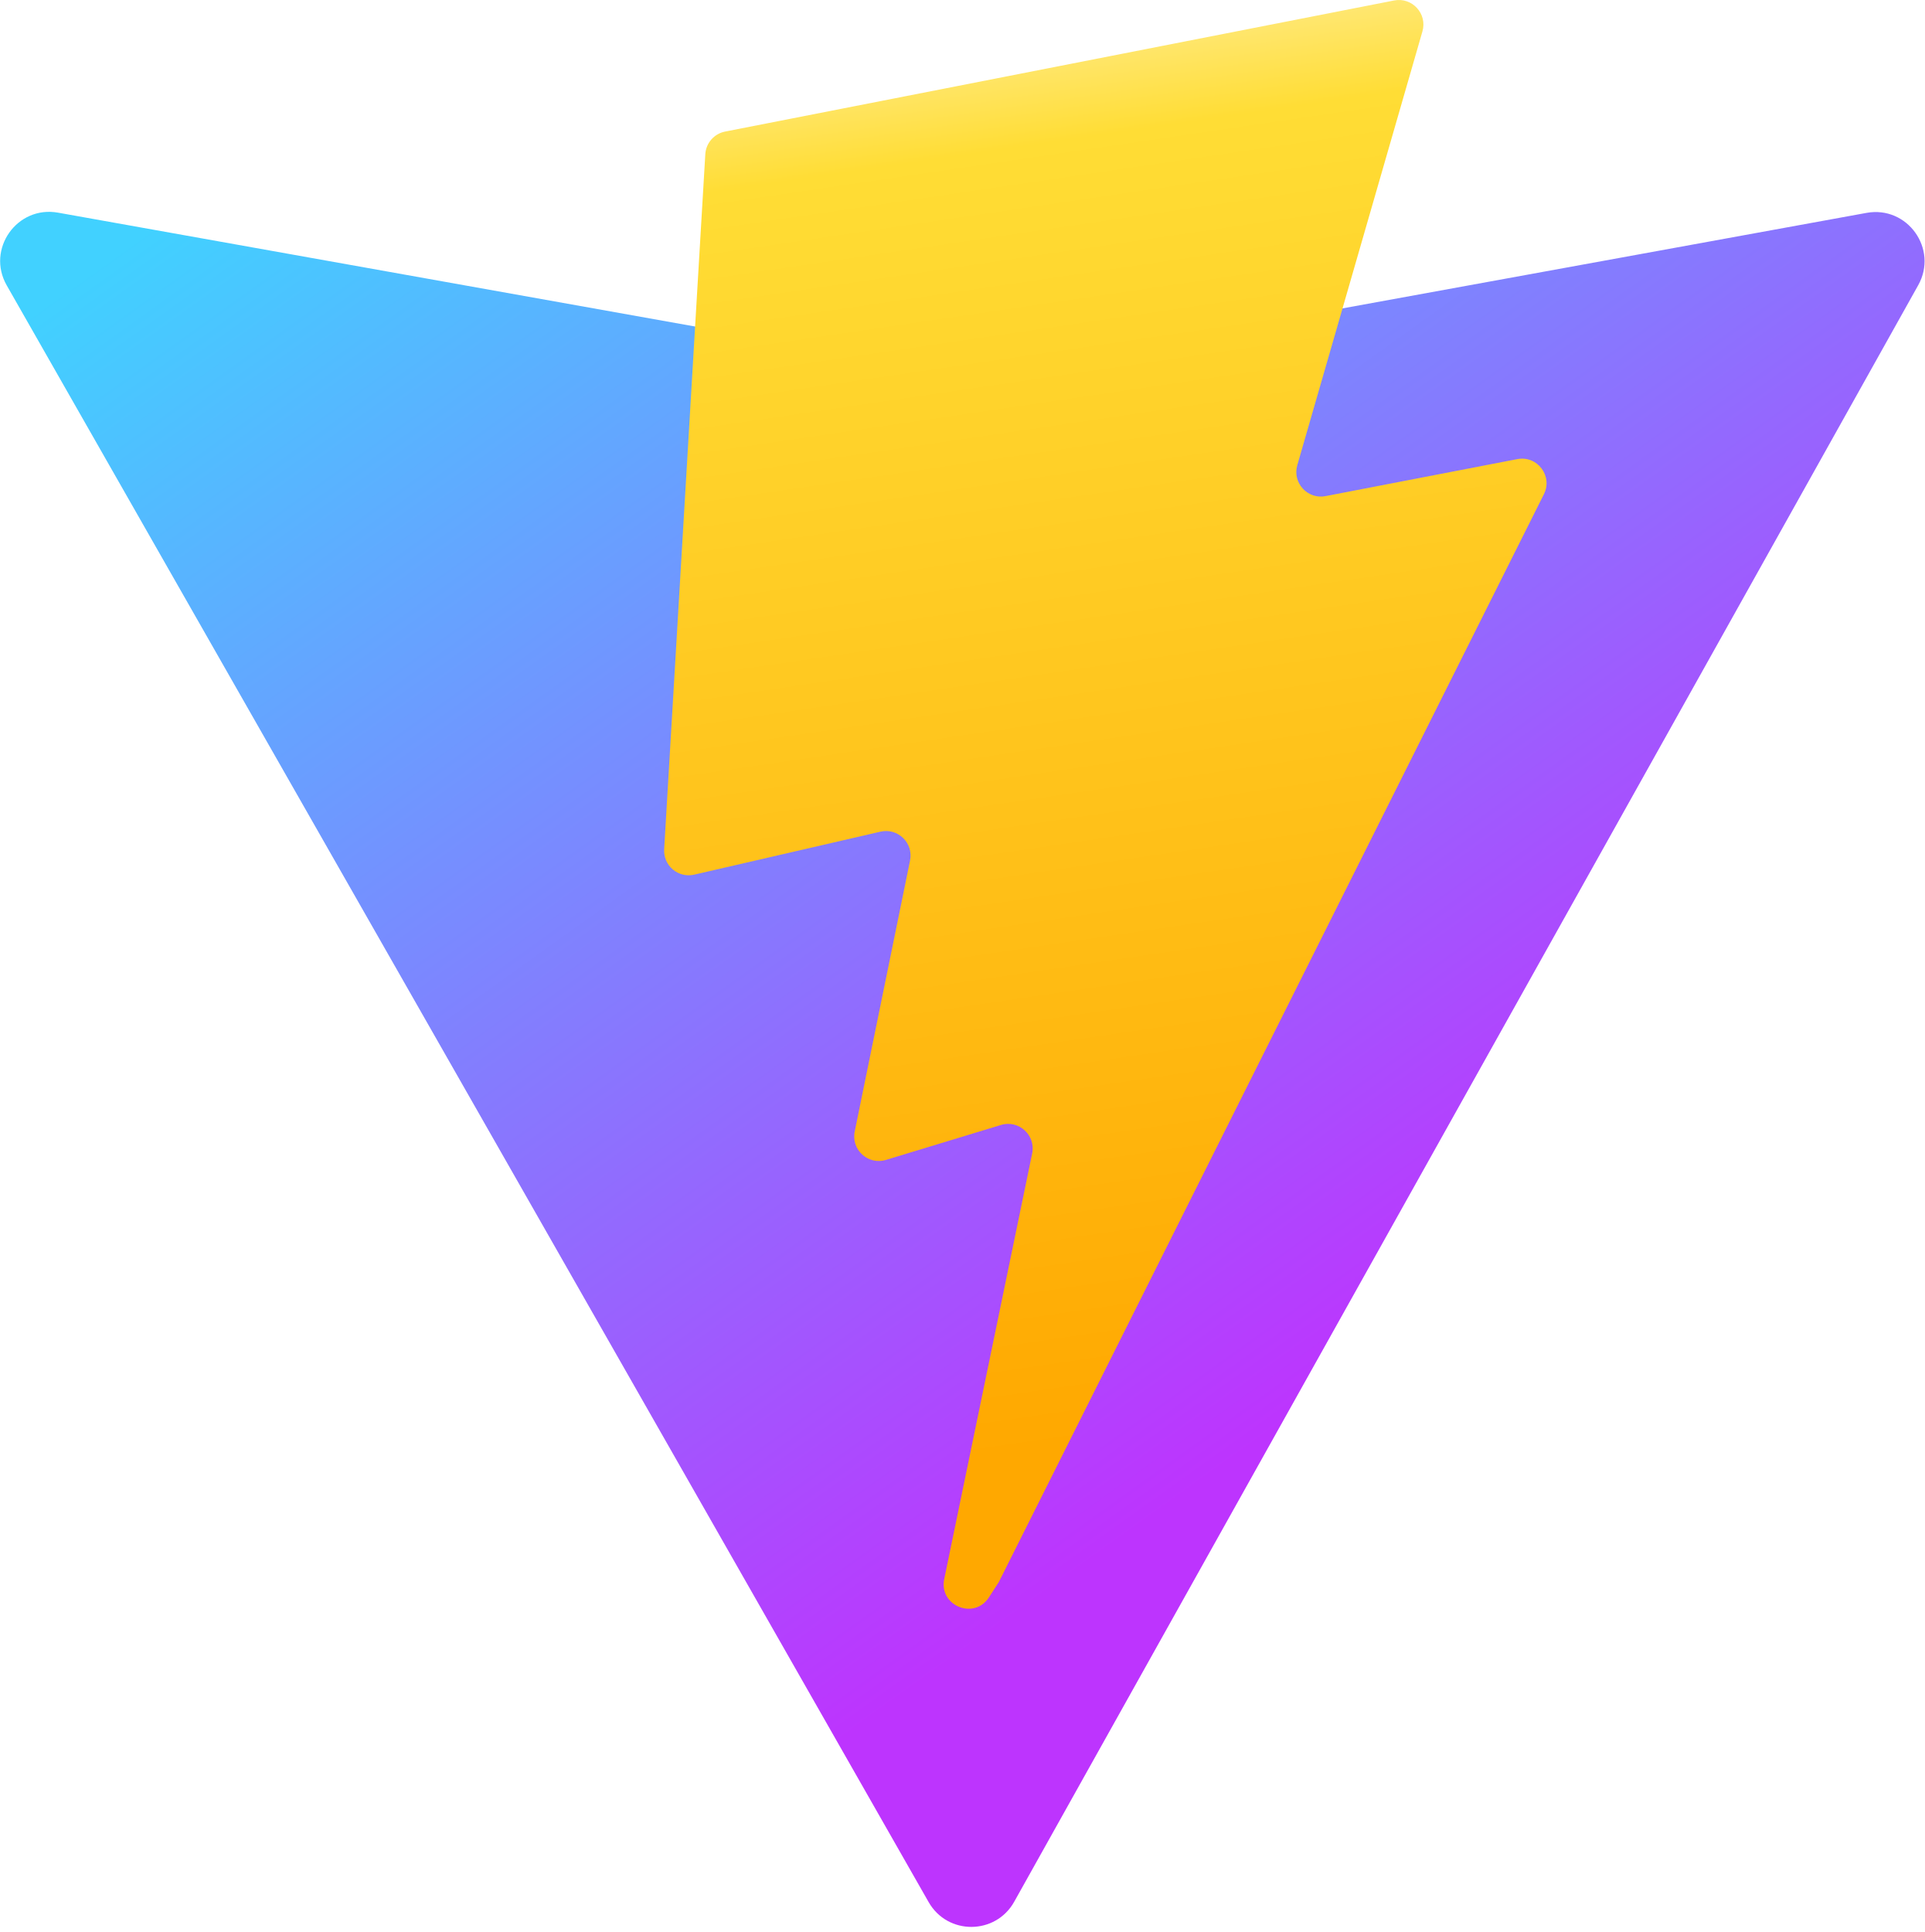
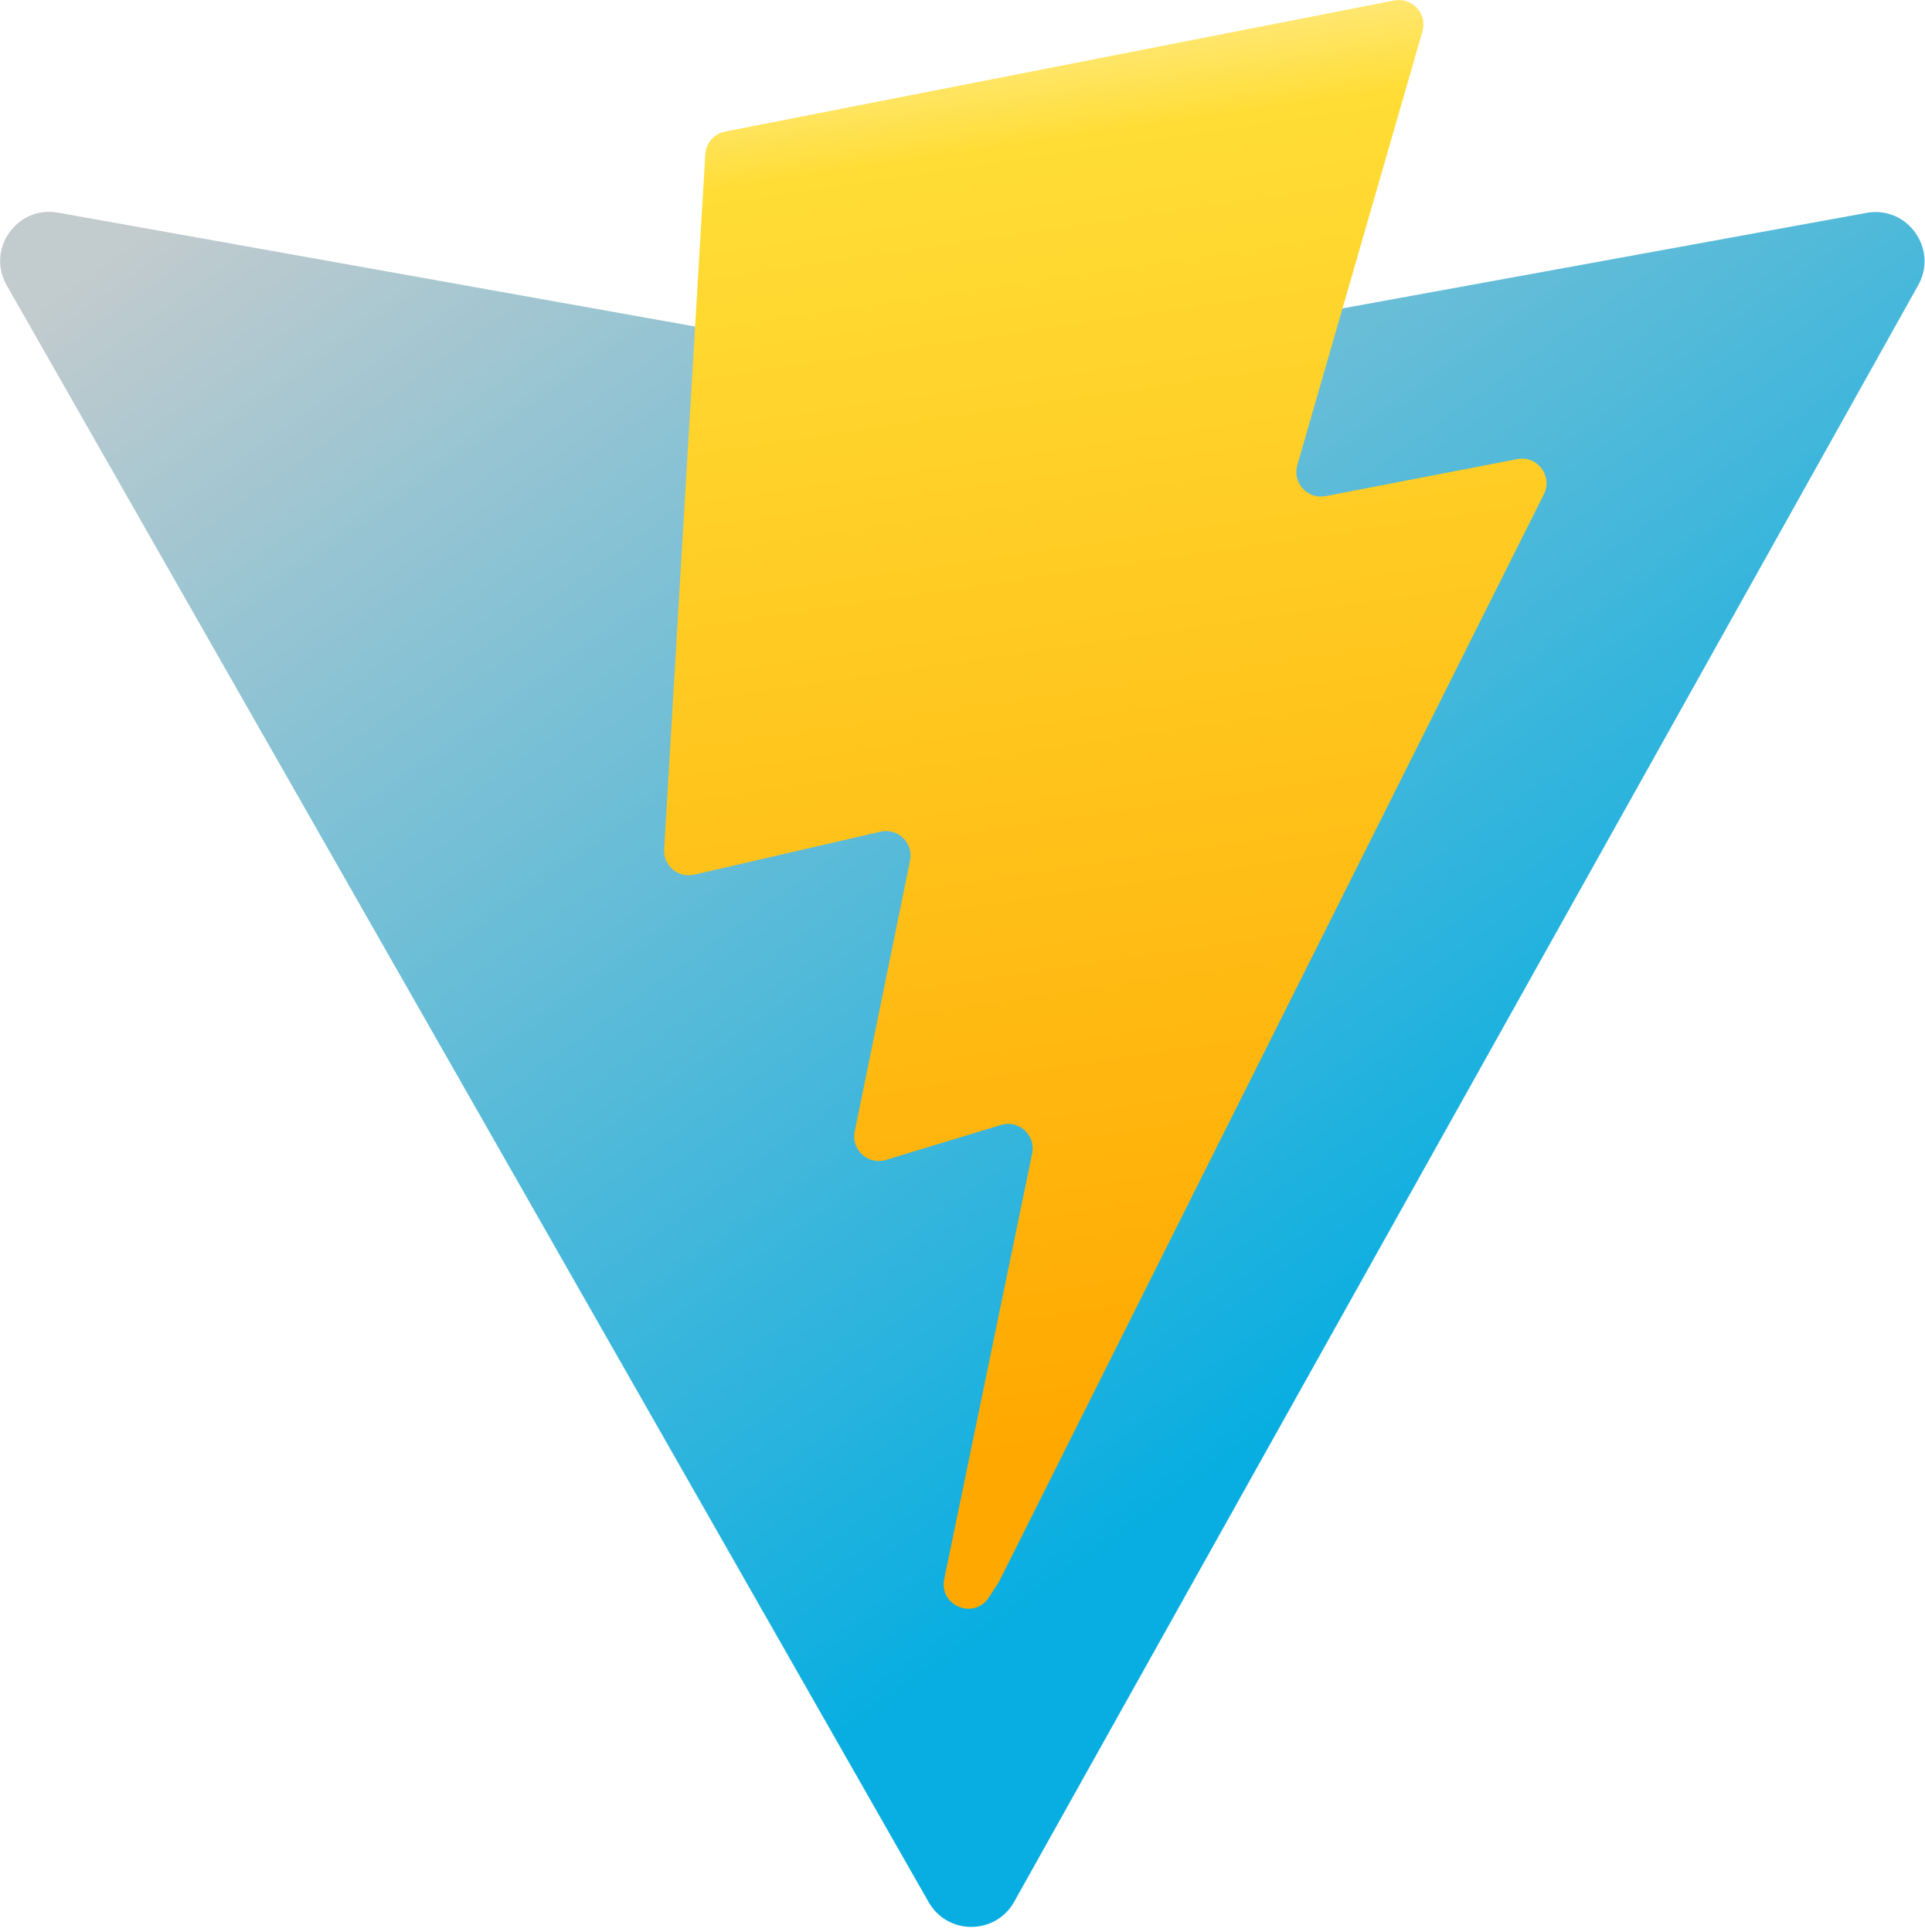
- <svg xmlns="http://www.w3.org/2000/svg" aria-hidden="true" role="img" class="iconify iconify--logos" width="31.88" height="32" preserveAspectRatio="xMidYMid meet" viewBox="0 0 256 257">
+ <svg xmlns="http://www.w3.org/2000/svg" aria-hidden="true" class="iconify iconify--logos" width="31.88" height="32" preserveAspectRatio="xMidYMid meet" viewBox="0 0 256 257">
  <defs>
    <linearGradient id="IconifyId1813088fe1fbc01fb466" x1="-.828%" x2="57.636%" y1="7.652%" y2="78.411%">
-       <stop offset="0%" stop-color="#41D1FF" />
-       <stop offset="100%" stop-color="#BD34FE" />
+       <stop offset="0%" stop-color="#c2cbce" />
+       <stop offset="100%" stop-color="#08aee1" />
    </linearGradient>
    <linearGradient id="IconifyId1813088fe1fbc01fb467" x1="43.376%" x2="50.316%" y1="2.242%" y2="89.03%">
      <stop offset="0%" stop-color="#FFEA83" />
      <stop offset="8.333%" stop-color="#FFDD35" />
      <stop offset="100%" stop-color="#FFA800" />
    </linearGradient>
  </defs>
-   <path fill="url(#IconifyId1813088fe1fbc01fb466)" d="M255.153 37.938L134.897 252.976c-2.483 4.44-8.862 4.466-11.382.048L.875 37.958c-2.746-4.814 1.371-10.646 6.827-9.67l120.385 21.517a6.537 6.537 0 0 0 2.322-.004l117.867-21.483c5.438-.991 9.574 4.796 6.877 9.62Z" />
-   <path fill="url(#IconifyId1813088fe1fbc01fb467)" d="M185.432.063L96.44 17.501a3.268 3.268 0 0 0-2.634 3.014l-5.474 92.456a3.268 3.268 0 0 0 3.997 3.378l24.777-5.718c2.318-.535 4.413 1.507 3.936 3.838l-7.361 36.047c-.495 2.426 1.782 4.5 4.151 3.78l15.304-4.649c2.372-.72 4.652 1.36 4.15 3.788l-11.698 56.621c-.732 3.542 3.979 5.473 5.943 2.437l1.313-2.028l72.516-144.72c1.215-2.423-.88-5.186-3.54-4.672l-25.505 4.922c-2.396.462-4.435-1.77-3.759-4.114l16.646-57.705c.677-2.35-1.37-4.583-3.769-4.113Z" />
+   <path fill="url(#IconifyId1813088fe1fbc01fb466)" d="M255.153 37.938L134.897 252.976c-2.483 4.44-8.862 4.466-11.382.048L.875 37.958c-2.746-4.814 1.371-10.646 6.827-9.67l120.385 21.517a6.537 6.537 0 0 0 2.322-.004l117.867-21.483c5.438-.991 9.574 4.796 6.877 9.62Z">
+     </path>
+   <path fill="url(#IconifyId1813088fe1fbc01fb467)" d="M185.432.063L96.44 17.501a3.268 3.268 0 0 0-2.634 3.014l-5.474 92.456a3.268 3.268 0 0 0 3.997 3.378l24.777-5.718c2.318-.535 4.413 1.507 3.936 3.838l-7.361 36.047c-.495 2.426 1.782 4.5 4.151 3.78l15.304-4.649c2.372-.72 4.652 1.36 4.15 3.788l-11.698 56.621c-.732 3.542 3.979 5.473 5.943 2.437l1.313-2.028l72.516-144.72c1.215-2.423-.88-5.186-3.54-4.672l-25.505 4.922c-2.396.462-4.435-1.77-3.759-4.114l16.646-57.705c.677-2.35-1.37-4.583-3.769-4.113Z">
+     </path>
</svg>
